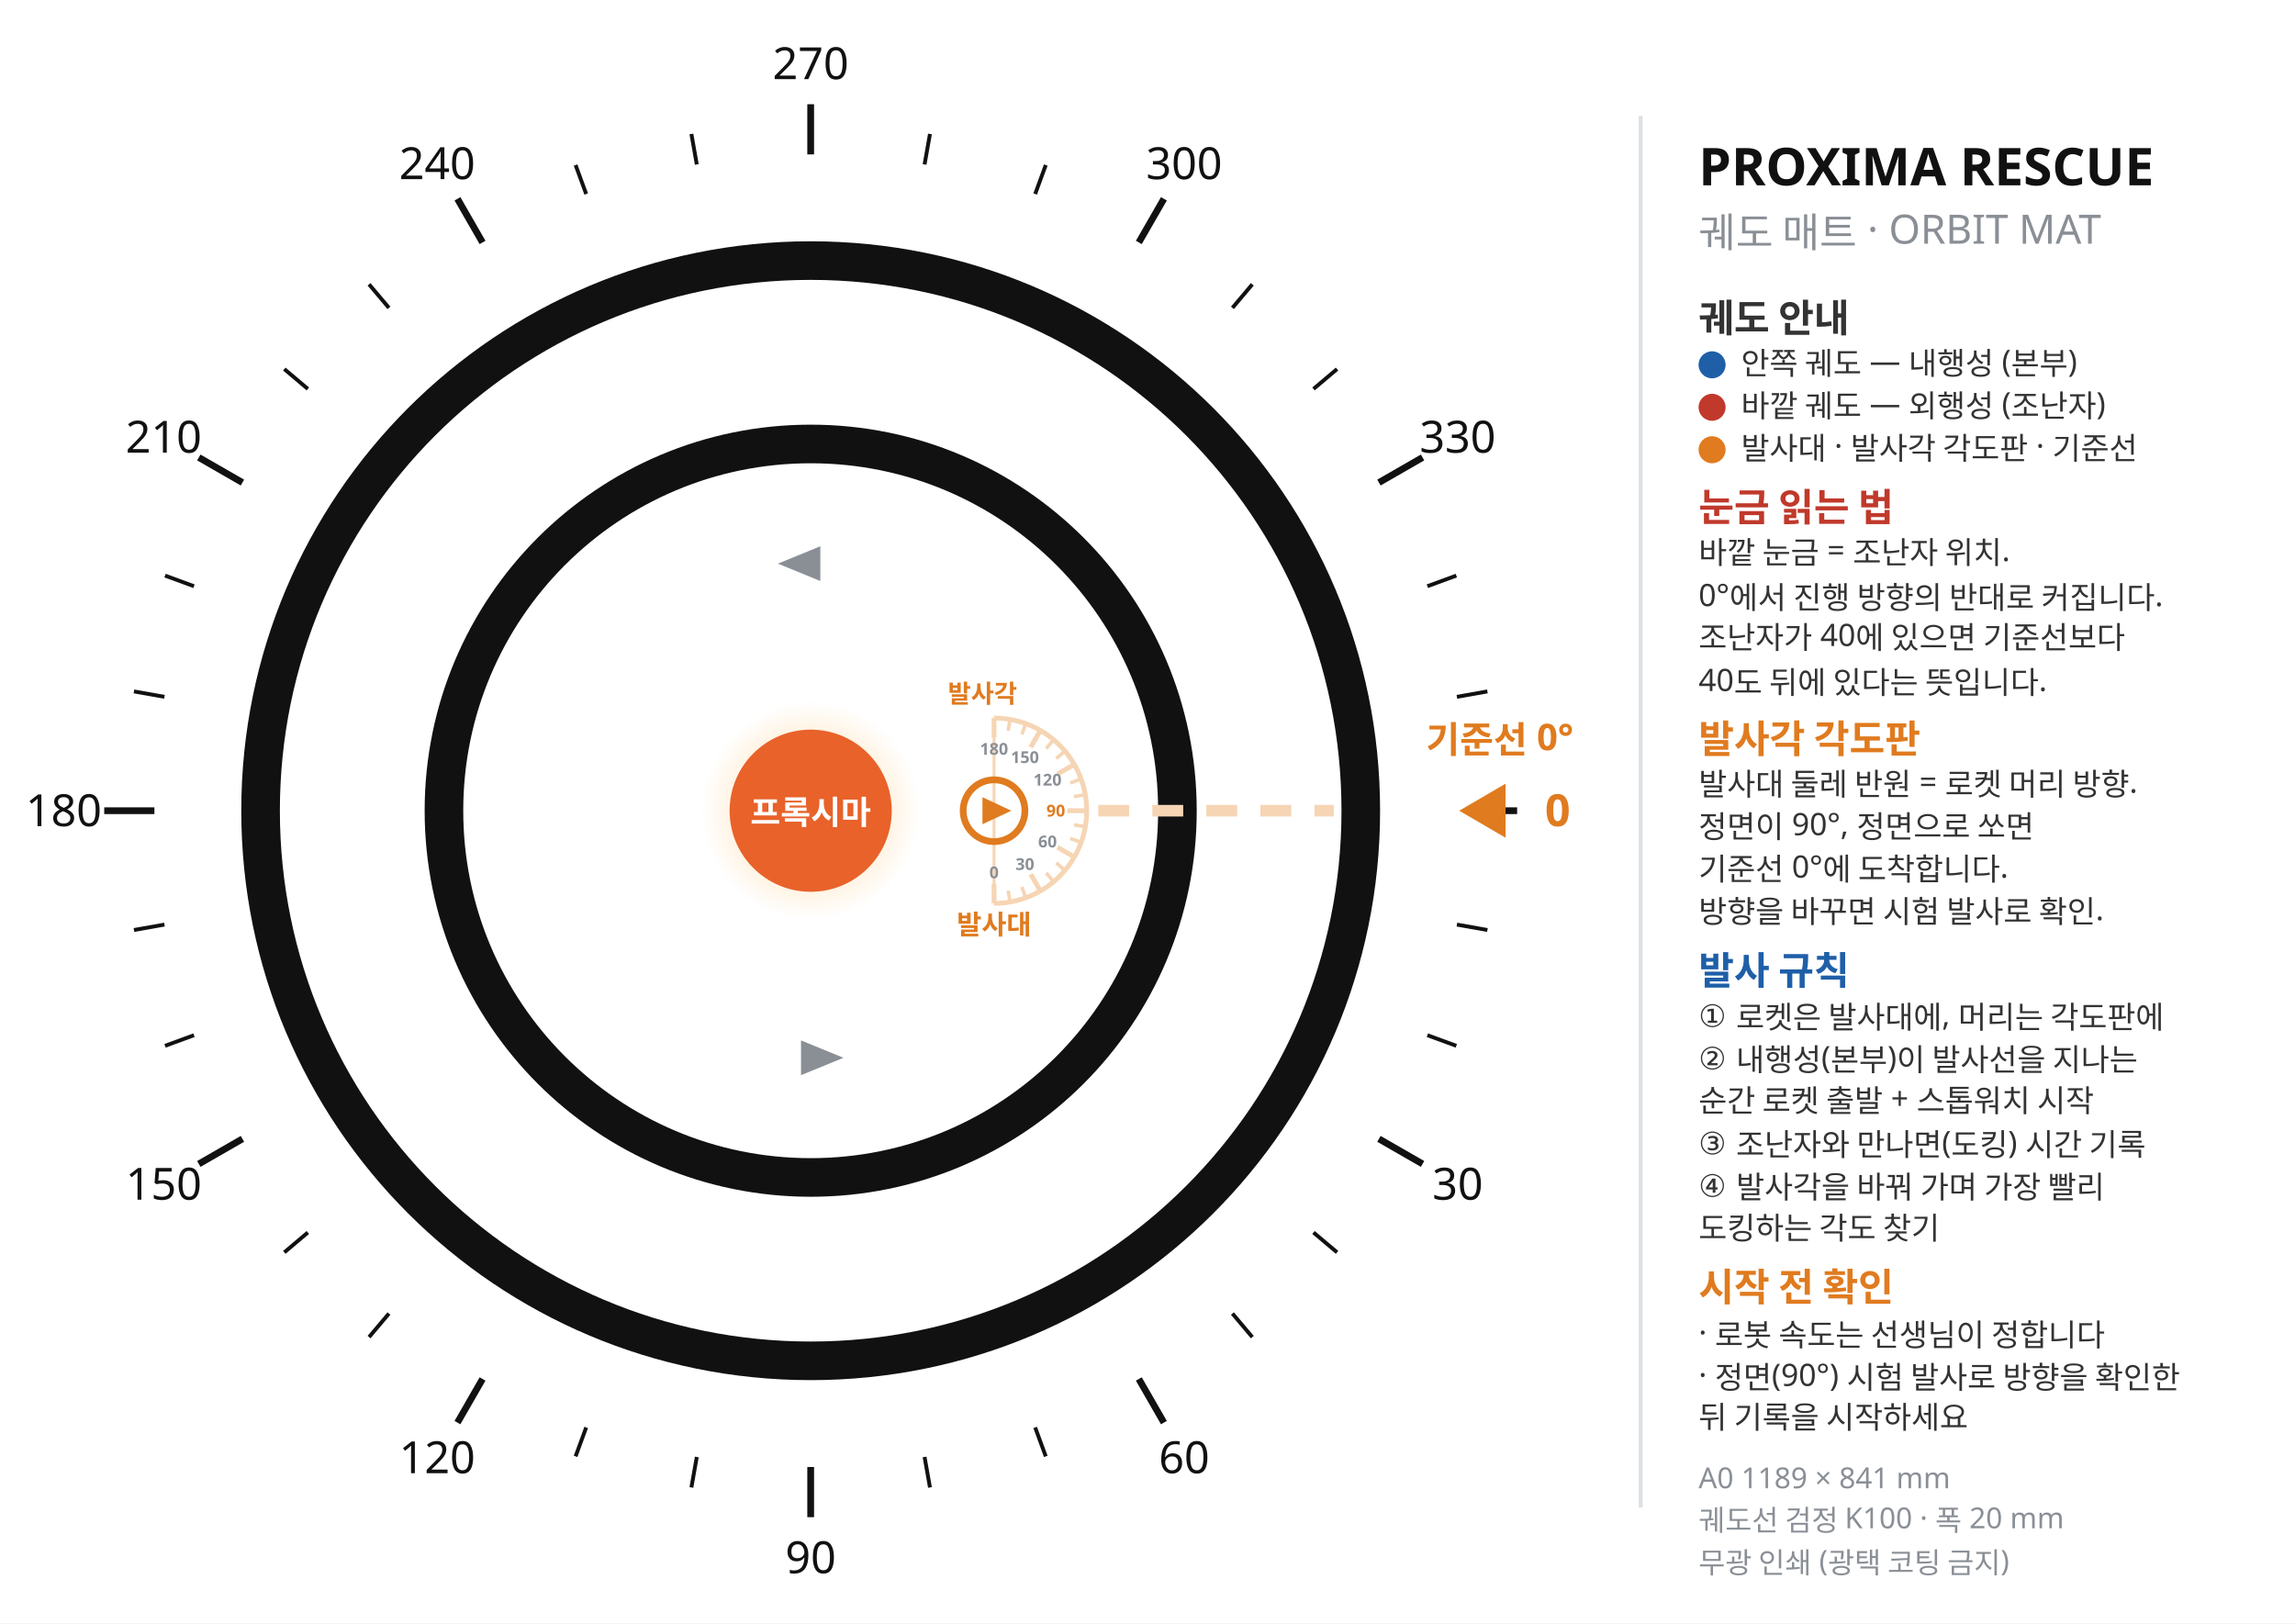
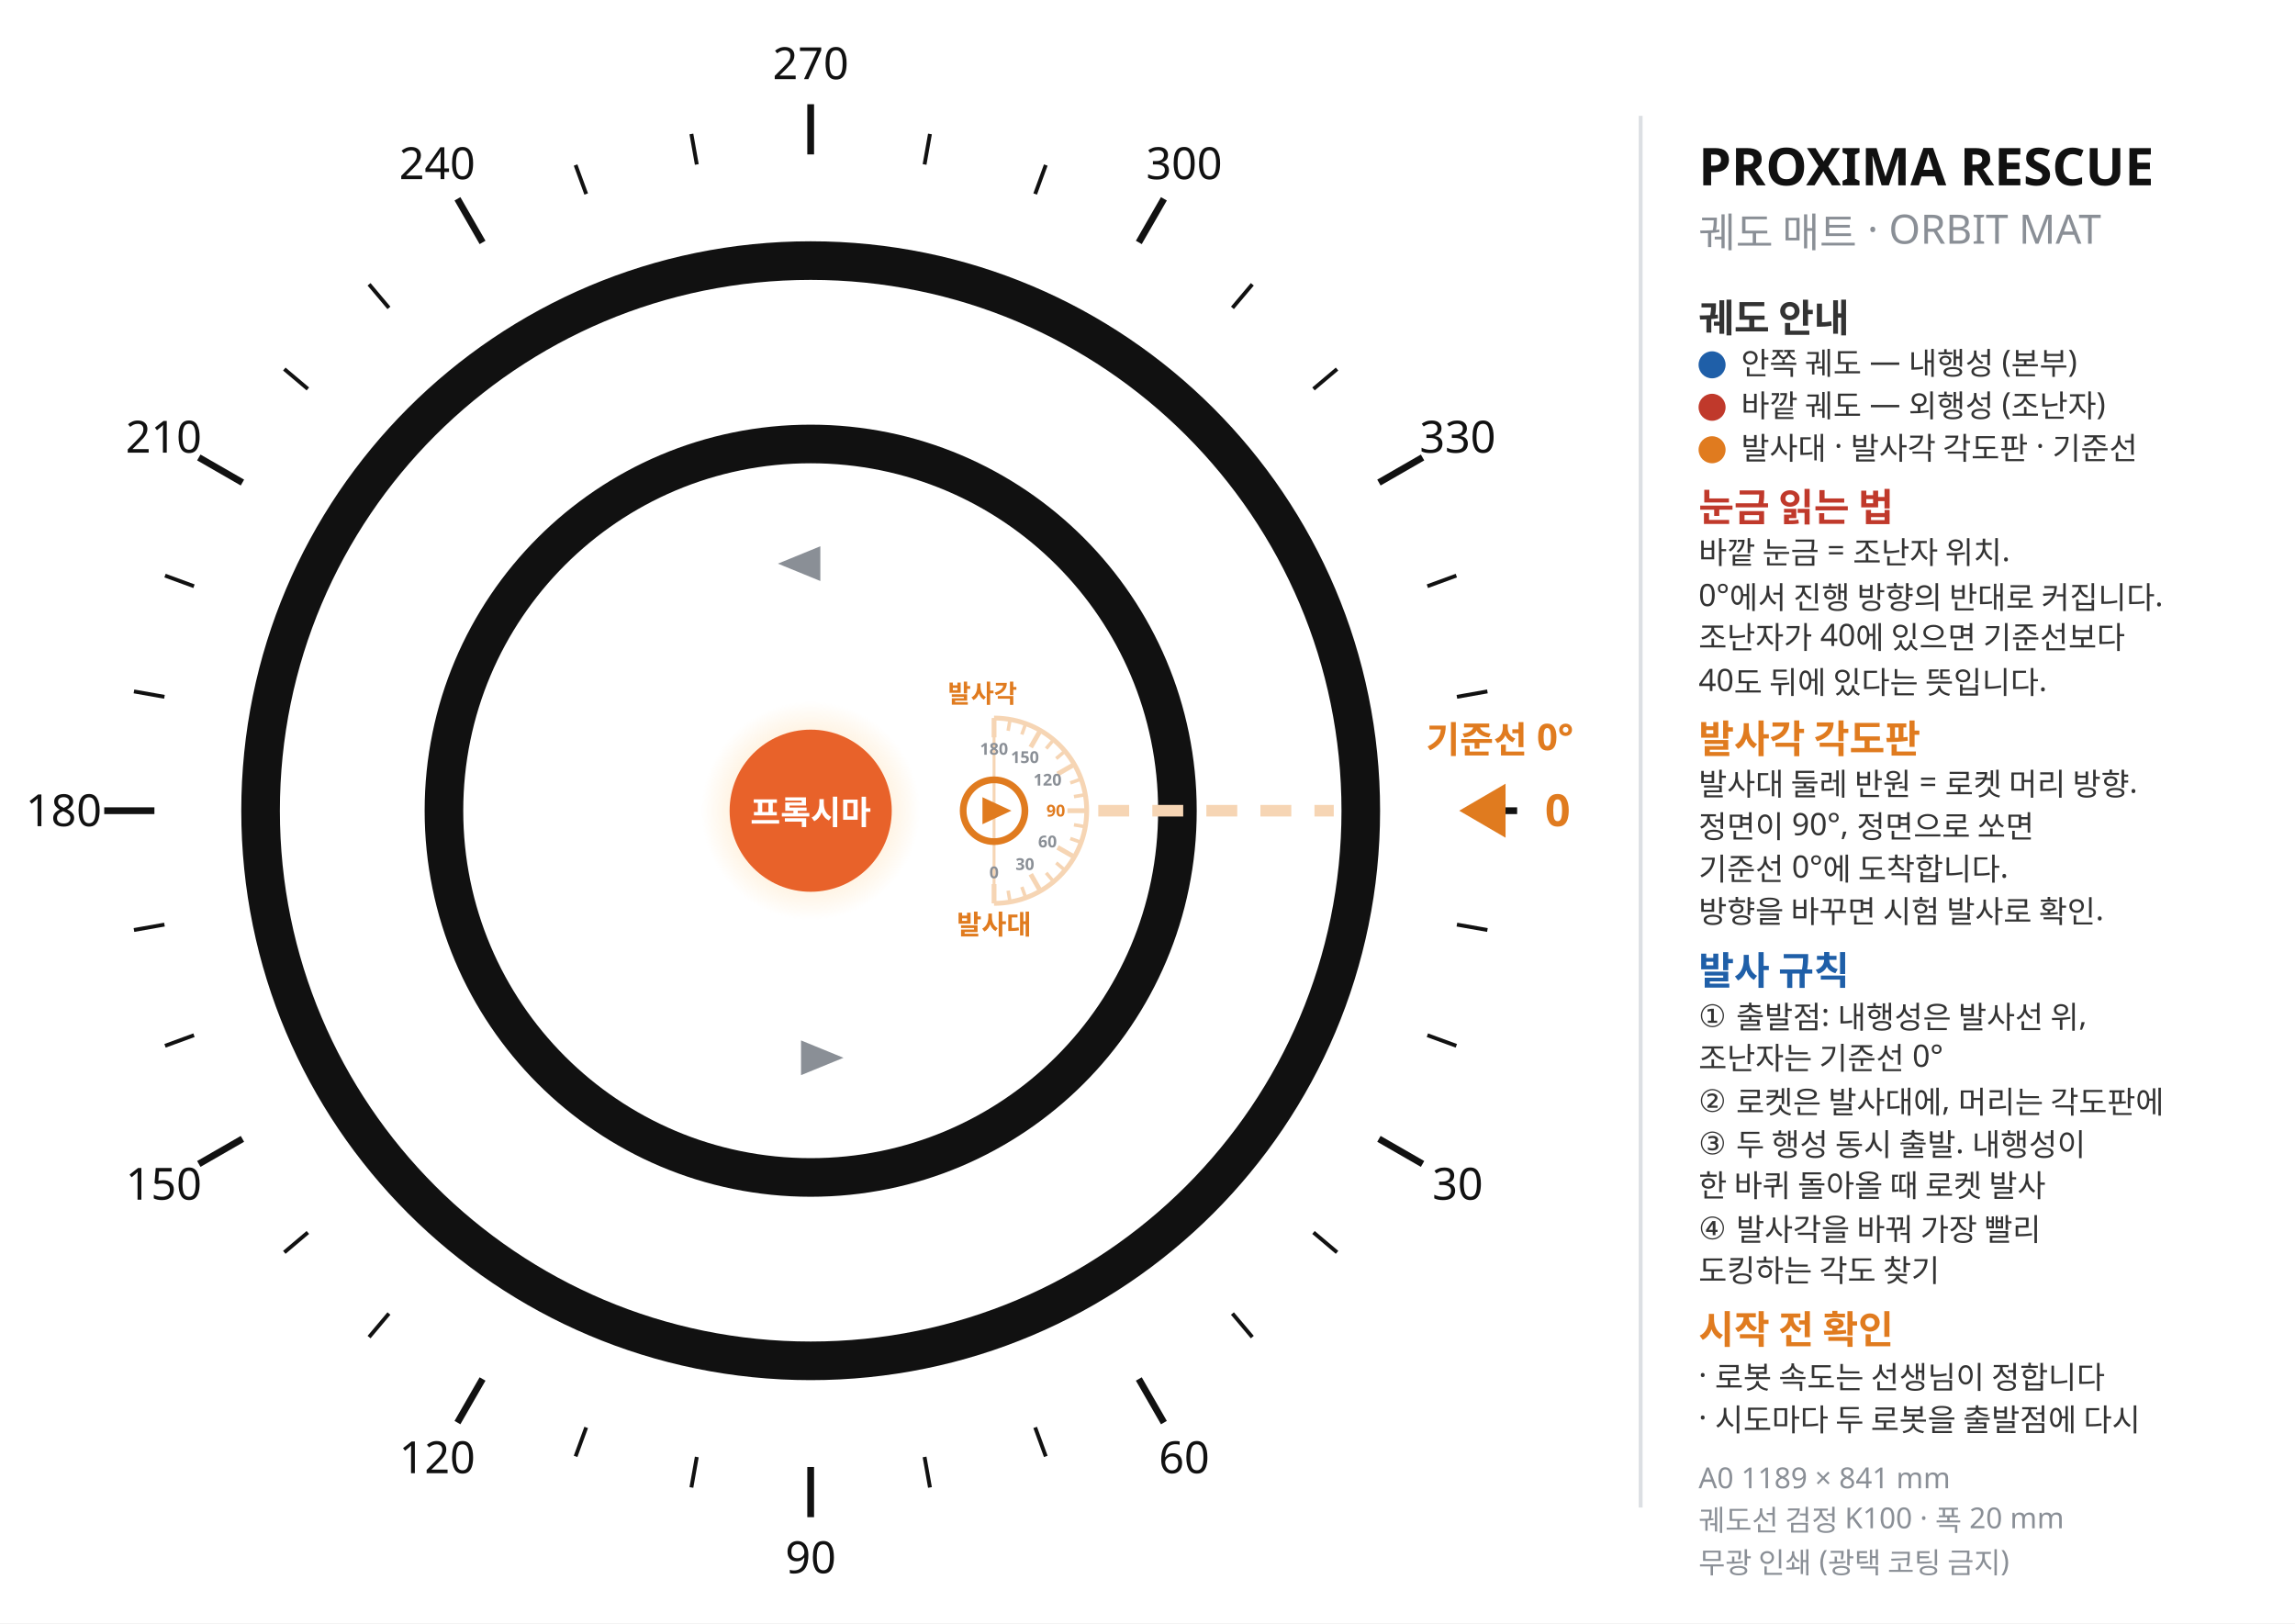
<svg xmlns="http://www.w3.org/2000/svg" width="1189.0mm" height="841.0mm" viewBox="0 0 1189 841">
  <defs>
    <radialGradient id="starGlow">
      <stop offset="0%" stop-color="#ffb347" stop-opacity="0.55" />
      <stop offset="100%" stop-color="#ffb347" stop-opacity="0" />
    </radialGradient>
  </defs>
  <rect x="0" y="0" width="1189" height="841" fill="#ffffff" />
  <circle cx="420.0" cy="420.0" r="56.7" fill="url(#starGlow)" />
  <circle cx="420.0" cy="420.0" r="42.0" fill="#e8622a" />
  <text x="420.0" y="427" font-family="'Malgun Gothic','맑은 고딕','Noto Sans KR',sans-serif" font-size="17" fill="#ffffff" text-anchor="middle" font-weight="bold">프록시마</text>
  <circle cx="420.0" cy="420.0" r="190.0" fill="none" stroke="#111111" stroke-width="20.0" />
  <circle cx="420.0" cy="420.0" r="285.0" fill="none" stroke="#111111" stroke-width="20.0" />
  <line x1="569.0" y1="420.0" x2="691.0" y2="420.0" stroke="#f6d5b4" stroke-width="6" stroke-dasharray="16 12" />
  <path d="M 515.0 468.0 A 48.0 48.0 0 0 0 515.0 372.0" fill="none" stroke="#f6d5b4" stroke-width="2.5" />
  <line x1="515.0" y1="468.0" x2="515.0" y2="372.0" stroke="#f6d5b4" stroke-width="1.5" />
  <line x1="515.0" y1="468.0" x2="515.0" y2="458.0" stroke="#f6d5b4" stroke-width="2.5" />
  <text x="515.0" y="455.0" font-family="'Malgun Gothic','맑은 고딕','Noto Sans KR',sans-serif" font-size="8.5" fill="#8a8f96" text-anchor="middle" font-weight="bold">0</text>
  <line x1="523.3" y1="467.3" x2="522.3" y2="461.4" stroke="#f6d5b4" stroke-width="1.8" />
  <line x1="531.4" y1="465.1" x2="529.4" y2="459.5" stroke="#f6d5b4" stroke-width="1.8" />
  <line x1="539.0" y1="461.6" x2="534.0" y2="452.9" stroke="#f6d5b4" stroke-width="2.5" />
  <text x="531.0" y="450.7" font-family="'Malgun Gothic','맑은 고딕','Noto Sans KR',sans-serif" font-size="8.5" fill="#8a8f96" text-anchor="middle" font-weight="bold">30</text>
  <line x1="545.9" y1="456.8" x2="542.0" y2="452.2" stroke="#f6d5b4" stroke-width="1.8" />
  <line x1="551.8" y1="450.9" x2="547.2" y2="447.0" stroke="#f6d5b4" stroke-width="1.8" />
  <line x1="556.6" y1="444.0" x2="547.9" y2="439.0" stroke="#f6d5b4" stroke-width="2.5" />
  <text x="542.7" y="439.0" font-family="'Malgun Gothic','맑은 고딕','Noto Sans KR',sans-serif" font-size="8.5" fill="#8a8f96" text-anchor="middle" font-weight="bold">60</text>
  <line x1="560.1" y1="436.4" x2="554.5" y2="434.4" stroke="#f6d5b4" stroke-width="1.8" />
  <line x1="562.3" y1="428.3" x2="556.4" y2="427.3" stroke="#f6d5b4" stroke-width="1.8" />
  <line x1="563.0" y1="420.0" x2="553.0" y2="420.0" stroke="#f6d5b4" stroke-width="2.5" />
  <text x="547.0" y="423.0" font-family="'Malgun Gothic','맑은 고딕','Noto Sans KR',sans-serif" font-size="8.5" fill="#e07b1f" text-anchor="middle" font-weight="bold">90</text>
  <line x1="562.3" y1="411.7" x2="556.4" y2="412.7" stroke="#f6d5b4" stroke-width="1.8" />
  <line x1="560.1" y1="403.6" x2="554.5" y2="405.6" stroke="#f6d5b4" stroke-width="1.8" />
  <line x1="556.6" y1="396.0" x2="547.9" y2="401.0" stroke="#f6d5b4" stroke-width="2.5" />
  <text x="542.7" y="407.0" font-family="'Malgun Gothic','맑은 고딕','Noto Sans KR',sans-serif" font-size="8.5" fill="#8a8f96" text-anchor="middle" font-weight="bold">120</text>
  <line x1="551.8" y1="389.1" x2="547.2" y2="393.0" stroke="#f6d5b4" stroke-width="1.8" />
  <line x1="545.9" y1="383.2" x2="542.0" y2="387.8" stroke="#f6d5b4" stroke-width="1.8" />
  <line x1="539.0" y1="378.4" x2="534.0" y2="387.1" stroke="#f6d5b4" stroke-width="2.5" />
  <text x="531.0" y="395.3" font-family="'Malgun Gothic','맑은 고딕','Noto Sans KR',sans-serif" font-size="8.5" fill="#8a8f96" text-anchor="middle" font-weight="bold">150</text>
  <line x1="531.4" y1="374.9" x2="529.4" y2="380.5" stroke="#f6d5b4" stroke-width="1.8" />
  <line x1="523.3" y1="372.7" x2="522.3" y2="378.6" stroke="#f6d5b4" stroke-width="1.8" />
  <line x1="515.0" y1="372.0" x2="515.0" y2="382.0" stroke="#f6d5b4" stroke-width="2.5" />
  <text x="515.0" y="391.0" font-family="'Malgun Gothic','맑은 고딕','Noto Sans KR',sans-serif" font-size="8.5" fill="#8a8f96" text-anchor="middle" font-weight="bold">180</text>
  <text x="509.0" y="364.0" font-family="'Malgun Gothic','맑은 고딕','Noto Sans KR',sans-serif" font-size="13" fill="#e07b1f" text-anchor="middle" font-weight="bold">발사각</text>
  <circle cx="515.0" cy="420.0" r="16" fill="none" stroke="#e07b1f" stroke-width="3.5" />
  <polygon points="524.0,420.0 509.0,413.0 509.0,427.0" fill="#e07b1f" />
  <text x="515.0" y="484.0" font-family="'Malgun Gothic','맑은 고딕','Noto Sans KR',sans-serif" font-size="14" fill="#e07b1f" text-anchor="middle" font-weight="bold">발사대</text>
  <polygon points="403.0,292.0 425.0,283.0 425.0,301.0" fill="#8a8f96" />
  <polygon points="437.0,548.0 415.0,557.0 415.0,539.0" fill="#8a8f96" />
  <line x1="760.0" y1="420.0" x2="786.0" y2="420.0" stroke="#111111" stroke-width="3.5" />
  <text x="807.0" y="428.0" font-family="'Malgun Gothic','맑은 고딕','Noto Sans KR',sans-serif" font-size="23" fill="#e07b1f" font-weight="bold" text-anchor="middle">0</text>
  <line x1="754.8" y1="479.0" x2="770.6" y2="481.8" stroke="#111111" stroke-width="2" />
  <line x1="739.5" y1="536.3" x2="754.5" y2="541.8" stroke="#111111" stroke-width="2" />
  <line x1="714.4" y1="590.0" x2="737.0" y2="603.0" stroke="#111111" stroke-width="3.5" />
  <text x="755.2" y="621.5" font-family="'Malgun Gothic','맑은 고딕','Noto Sans KR',sans-serif" font-size="23" fill="#111111" font-weight="normal" text-anchor="middle">30</text>
  <line x1="680.5" y1="638.5" x2="692.7" y2="648.8" stroke="#111111" stroke-width="2" />
  <line x1="638.5" y1="680.5" x2="648.8" y2="692.7" stroke="#111111" stroke-width="2" />
  <line x1="590.0" y1="714.4" x2="603.0" y2="737.0" stroke="#111111" stroke-width="3.5" />
  <text x="613.5" y="763.2" font-family="'Malgun Gothic','맑은 고딕','Noto Sans KR',sans-serif" font-size="23" fill="#111111" font-weight="normal" text-anchor="middle">60</text>
  <line x1="536.3" y1="739.5" x2="541.8" y2="754.5" stroke="#111111" stroke-width="2" />
  <line x1="479.0" y1="754.8" x2="481.8" y2="770.6" stroke="#111111" stroke-width="2" />
  <line x1="420.0" y1="760.0" x2="420.0" y2="786.0" stroke="#111111" stroke-width="3.5" />
  <text x="420.0" y="815.0" font-family="'Malgun Gothic','맑은 고딕','Noto Sans KR',sans-serif" font-size="23" fill="#111111" font-weight="normal" text-anchor="middle">90</text>
  <line x1="361.0" y1="754.8" x2="358.2" y2="770.6" stroke="#111111" stroke-width="2" />
  <line x1="303.7" y1="739.5" x2="298.2" y2="754.5" stroke="#111111" stroke-width="2" />
  <line x1="250.0" y1="714.4" x2="237.0" y2="737.0" stroke="#111111" stroke-width="3.5" />
  <text x="226.5" y="763.2" font-family="'Malgun Gothic','맑은 고딕','Noto Sans KR',sans-serif" font-size="23" fill="#111111" font-weight="normal" text-anchor="middle">120</text>
  <line x1="201.5" y1="680.5" x2="191.2" y2="692.7" stroke="#111111" stroke-width="2" />
  <line x1="159.5" y1="638.5" x2="147.3" y2="648.8" stroke="#111111" stroke-width="2" />
  <line x1="125.6" y1="590.0" x2="103.0" y2="603.0" stroke="#111111" stroke-width="3.5" />
  <text x="84.8" y="621.5" font-family="'Malgun Gothic','맑은 고딕','Noto Sans KR',sans-serif" font-size="23" fill="#111111" font-weight="normal" text-anchor="middle">150</text>
  <line x1="100.5" y1="536.3" x2="85.5" y2="541.8" stroke="#111111" stroke-width="2" />
  <line x1="85.2" y1="479.0" x2="69.4" y2="481.8" stroke="#111111" stroke-width="2" />
  <line x1="80.0" y1="420.0" x2="54.0" y2="420.0" stroke="#111111" stroke-width="3.5" />
  <text x="33.0" y="428.0" font-family="'Malgun Gothic','맑은 고딕','Noto Sans KR',sans-serif" font-size="23" fill="#111111" font-weight="normal" text-anchor="middle">180</text>
  <line x1="85.2" y1="361.0" x2="69.4" y2="358.2" stroke="#111111" stroke-width="2" />
  <line x1="100.5" y1="303.7" x2="85.5" y2="298.2" stroke="#111111" stroke-width="2" />
  <line x1="125.6" y1="250.0" x2="103.0" y2="237.0" stroke="#111111" stroke-width="3.5" />
  <text x="84.8" y="234.5" font-family="'Malgun Gothic','맑은 고딕','Noto Sans KR',sans-serif" font-size="23" fill="#111111" font-weight="normal" text-anchor="middle">210</text>
  <line x1="159.5" y1="201.5" x2="147.3" y2="191.2" stroke="#111111" stroke-width="2" />
  <line x1="201.5" y1="159.5" x2="191.2" y2="147.3" stroke="#111111" stroke-width="2" />
  <line x1="250.0" y1="125.6" x2="237.0" y2="103.0" stroke="#111111" stroke-width="3.5" />
  <text x="226.5" y="92.8" font-family="'Malgun Gothic','맑은 고딕','Noto Sans KR',sans-serif" font-size="23" fill="#111111" font-weight="normal" text-anchor="middle">240</text>
  <line x1="303.7" y1="100.5" x2="298.2" y2="85.5" stroke="#111111" stroke-width="2" />
  <line x1="361.0" y1="85.2" x2="358.2" y2="69.4" stroke="#111111" stroke-width="2" />
  <line x1="420.0" y1="80.0" x2="420.0" y2="54.0" stroke="#111111" stroke-width="3.5" />
  <text x="420.0" y="41.0" font-family="'Malgun Gothic','맑은 고딕','Noto Sans KR',sans-serif" font-size="23" fill="#111111" font-weight="normal" text-anchor="middle">270</text>
  <line x1="479.0" y1="85.2" x2="481.8" y2="69.4" stroke="#111111" stroke-width="2" />
  <line x1="536.3" y1="100.5" x2="541.8" y2="85.5" stroke="#111111" stroke-width="2" />
  <line x1="590.0" y1="125.6" x2="603.0" y2="103.0" stroke="#111111" stroke-width="3.5" />
  <text x="613.5" y="92.8" font-family="'Malgun Gothic','맑은 고딕','Noto Sans KR',sans-serif" font-size="23" fill="#111111" font-weight="normal" text-anchor="middle">300</text>
  <line x1="638.5" y1="159.5" x2="648.8" y2="147.3" stroke="#111111" stroke-width="2" />
  <line x1="680.5" y1="201.5" x2="692.7" y2="191.2" stroke="#111111" stroke-width="2" />
  <line x1="714.4" y1="250.0" x2="737.0" y2="237.0" stroke="#111111" stroke-width="3.5" />
  <text x="755.2" y="234.5" font-family="'Malgun Gothic','맑은 고딕','Noto Sans KR',sans-serif" font-size="23" fill="#111111" font-weight="normal" text-anchor="middle">330</text>
  <line x1="739.5" y1="303.7" x2="754.5" y2="298.2" stroke="#111111" stroke-width="2" />
  <line x1="754.8" y1="361.0" x2="770.6" y2="358.2" stroke="#111111" stroke-width="2" />
  <polygon points="756.0,420.0 780.0,406.0 780.0,434.0" fill="#e07b1f" />
  <text x="777.0" y="390.0" font-family="'Malgun Gothic','맑은 고딕','Noto Sans KR',sans-serif" font-size="19" fill="#e07b1f" text-anchor="middle" font-weight="bold">기준선 0°</text>
  <line x1="850" y1="60" x2="850" y2="781" stroke="#dcdfe3" stroke-width="2" />
  <text x="880.0" y="96.0" font-family="'Malgun Gothic','맑은 고딕','Noto Sans KR',sans-serif" font-size="27" fill="#111" font-weight="bold">PROXIMA RESCUE</text>
  <text x="880.0" y="128.0" font-family="'Malgun Gothic','맑은 고딕','Noto Sans KR',sans-serif" font-size="21" fill="#8a8f96">궤도 매트 · ORBIT MAT</text>
  <text x="880.0" y="172.0" font-family="'Malgun Gothic','맑은 고딕','Noto Sans KR',sans-serif" font-size="20" fill="#333" font-weight="bold">궤도 안내</text>
  <circle cx="887" cy="189" r="7" fill="#1f5fa8" />
  <text x="902" y="194" font-family="'Malgun Gothic','맑은 고딕','Noto Sans KR',sans-serif" font-size="16" fill="#333">안쪽 궤도 — 내행성 (본부)</text>
  <circle cx="887" cy="211" r="7" fill="#c0392b" />
  <text x="902" y="216" font-family="'Malgun Gothic','맑은 고딕','Noto Sans KR',sans-serif" font-size="16" fill="#333">바깥 궤도 — 외행성 (조난자)</text>
  <circle cx="887" cy="233" r="7" fill="#e07b1f" />
  <text x="902" y="238" font-family="'Malgun Gothic','맑은 고딕','Noto Sans KR',sans-serif" font-size="16" fill="#333">발사대 · 발사각 각도판 · 기준선</text>
  <text x="880.0" y="270.0" font-family="'Malgun Gothic','맑은 고딕','Noto Sans KR',sans-serif" font-size="20" fill="#c0392b" font-weight="bold">눈금 읽는 법</text>
  <text x="880.0" y="292.0" font-family="'Malgun Gothic','맑은 고딕','Noto Sans KR',sans-serif" font-size="16" fill="#333">바깥 눈금 = 조난자 위치.</text>
  <text x="880.0" y="314.0" font-family="'Malgun Gothic','맑은 고딕','Noto Sans KR',sans-serif" font-size="16" fill="#333">0°에서 진행 방향의 반대로 커집니다.</text>
  <text x="880.0" y="336.0" font-family="'Malgun Gothic','맑은 고딕','Noto Sans KR',sans-serif" font-size="16" fill="#333">조난자가 40에 있으면 기준선보다</text>
  <text x="880.0" y="358.0" font-family="'Malgun Gothic','맑은 고딕','Noto Sans KR',sans-serif" font-size="16" fill="#333">40도 뒤에 있다는 뜻입니다.</text>
  <text x="880.0" y="390.0" font-family="'Malgun Gothic','맑은 고딕','Noto Sans KR',sans-serif" font-size="20" fill="#e07b1f" font-weight="bold">발사각 각도판</text>
  <text x="880.0" y="412.0" font-family="'Malgun Gothic','맑은 고딕','Noto Sans KR',sans-serif" font-size="16" fill="#333">발사대 둘레 반원 = 로켓 머리 방향.</text>
  <text x="880.0" y="434.0" font-family="'Malgun Gothic','맑은 고딕','Noto Sans KR',sans-serif" font-size="16" fill="#333">정면이 90°, 정면으로 쏘면</text>
  <text x="880.0" y="456.0" font-family="'Malgun Gothic','맑은 고딕','Noto Sans KR',sans-serif" font-size="16" fill="#333">기준선 0°에 도착합니다.</text>
  <text x="880.0" y="478.0" font-family="'Malgun Gothic','맑은 고딕','Noto Sans KR',sans-serif" font-size="16" fill="#333">방향을 바꾸면 시험 발사로 확인.</text>
  <text x="880.0" y="510.0" font-family="'Malgun Gothic','맑은 고딕','Noto Sans KR',sans-serif" font-size="20" fill="#1f5fa8" font-weight="bold">발사 규칙</text>
-   <text x="880.0" y="532.0" font-family="'Malgun Gothic','맑은 고딕','Noto Sans KR',sans-serif" font-size="16" fill="#333">① 로켓은 발사대에, 머리는 각도판에</text>
-   <text x="880.0" y="554.0" font-family="'Malgun Gothic','맑은 고딕','Noto Sans KR',sans-serif" font-size="16" fill="#333">② 내행성(본부)이 발사선을 지나는</text>
-   <text x="880.0" y="576.0" font-family="'Malgun Gothic','맑은 고딕','Noto Sans KR',sans-serif" font-size="16" fill="#333">      순간 로켓 출발 + 스톱워치 시작</text>
-   <text x="880.0" y="598.0" font-family="'Malgun Gothic','맑은 고딕','Noto Sans KR',sans-serif" font-size="16" fill="#333">③ 조난자와 만나면(도킹) 시간 기록</text>
-   <text x="880.0" y="620.0" font-family="'Malgun Gothic','맑은 고딕','Noto Sans KR',sans-serif" font-size="16" fill="#333">④ 발사각을 바꿔 가며 가장 빨리</text>
-   <text x="880.0" y="642.0" font-family="'Malgun Gothic','맑은 고딕','Noto Sans KR',sans-serif" font-size="16" fill="#333">      도킹하는 각도 찾기</text>
-   <text x="880.0" y="674.0" font-family="'Malgun Gothic','맑은 고딕','Noto Sans KR',sans-serif" font-size="20" fill="#e07b1f" font-weight="bold">시작 전 확인</text>
-   <text x="880.0" y="696.0" font-family="'Malgun Gothic','맑은 고딕','Noto Sans KR',sans-serif" font-size="16" fill="#333">· 로봇 속도는 선생님이 정합니다</text>
-   <text x="880.0" y="718.0" font-family="'Malgun Gothic','맑은 고딕','Noto Sans KR',sans-serif" font-size="16" fill="#333">· 정면(90°) 시험 발사로 방향을 확인한</text>
-   <text x="880.0" y="740.0" font-family="'Malgun Gothic','맑은 고딕','Noto Sans KR',sans-serif" font-size="16" fill="#333">   뒤 기록을 시작하세요</text>
+   <text x="880.0" y="532.0" font-family="'Malgun Gothic','맑은 고딕','Noto Sans KR',sans-serif" font-size="16" fill="#333">① 출발점: 내행성은 발사선 위,</text>
+   <text x="880.0" y="554.0" font-family="'Malgun Gothic','맑은 고딕','Noto Sans KR',sans-serif" font-size="16" fill="#333">      조난자는 기준선 0°</text>
+   <text x="880.0" y="576.0" font-family="'Malgun Gothic','맑은 고딕','Noto Sans KR',sans-serif" font-size="16" fill="#333">② 로켓은 발사대에, 머리는 각도판에</text>
+   <text x="880.0" y="598.0" font-family="'Malgun Gothic','맑은 고딕','Noto Sans KR',sans-serif" font-size="16" fill="#333">③ 두 행성 동시 출발. 내행성이</text>
+   <text x="880.0" y="620.0" font-family="'Malgun Gothic','맑은 고딕','Noto Sans KR',sans-serif" font-size="16" fill="#333">      한 바퀴 돌아올 때 로켓 발사</text>
+   <text x="880.0" y="642.0" font-family="'Malgun Gothic','맑은 고딕','Noto Sans KR',sans-serif" font-size="16" fill="#333">④ 발사각을 바꿔 가장 빨리</text>
+   <text x="880.0" y="664.0" font-family="'Malgun Gothic','맑은 고딕','Noto Sans KR',sans-serif" font-size="16" fill="#333">      도킹하는 각도 찾기</text>
+   <text x="880.0" y="696.0" font-family="'Malgun Gothic','맑은 고딕','Noto Sans KR',sans-serif" font-size="20" fill="#e07b1f" font-weight="bold">시작 전 확인</text>
+   <text x="880.0" y="718.0" font-family="'Malgun Gothic','맑은 고딕','Noto Sans KR',sans-serif" font-size="16" fill="#333">· 로봇 속도는 선생님이 정합니다</text>
+   <text x="880.0" y="740.0" font-family="'Malgun Gothic','맑은 고딕','Noto Sans KR',sans-serif" font-size="16" fill="#333">· 시도마다 두 로봇을 출발점에 다시</text>
  <text x="880.0" y="771" font-family="'Malgun Gothic','맑은 고딕','Noto Sans KR',sans-serif" font-size="15" fill="#8a8f96">A0 1189 × 841 mm</text>
  <text x="880.0" y="793" font-family="'Malgun Gothic','맑은 고딕','Noto Sans KR',sans-serif" font-size="15" fill="#8a8f96">궤도선 검정 K100 · 폭 20 mm</text>
  <text x="880.0" y="815" font-family="'Malgun Gothic','맑은 고딕','Noto Sans KR',sans-serif" font-size="15" fill="#8a8f96">무광 인쇄 (광택 코팅 금지)</text>
</svg>
